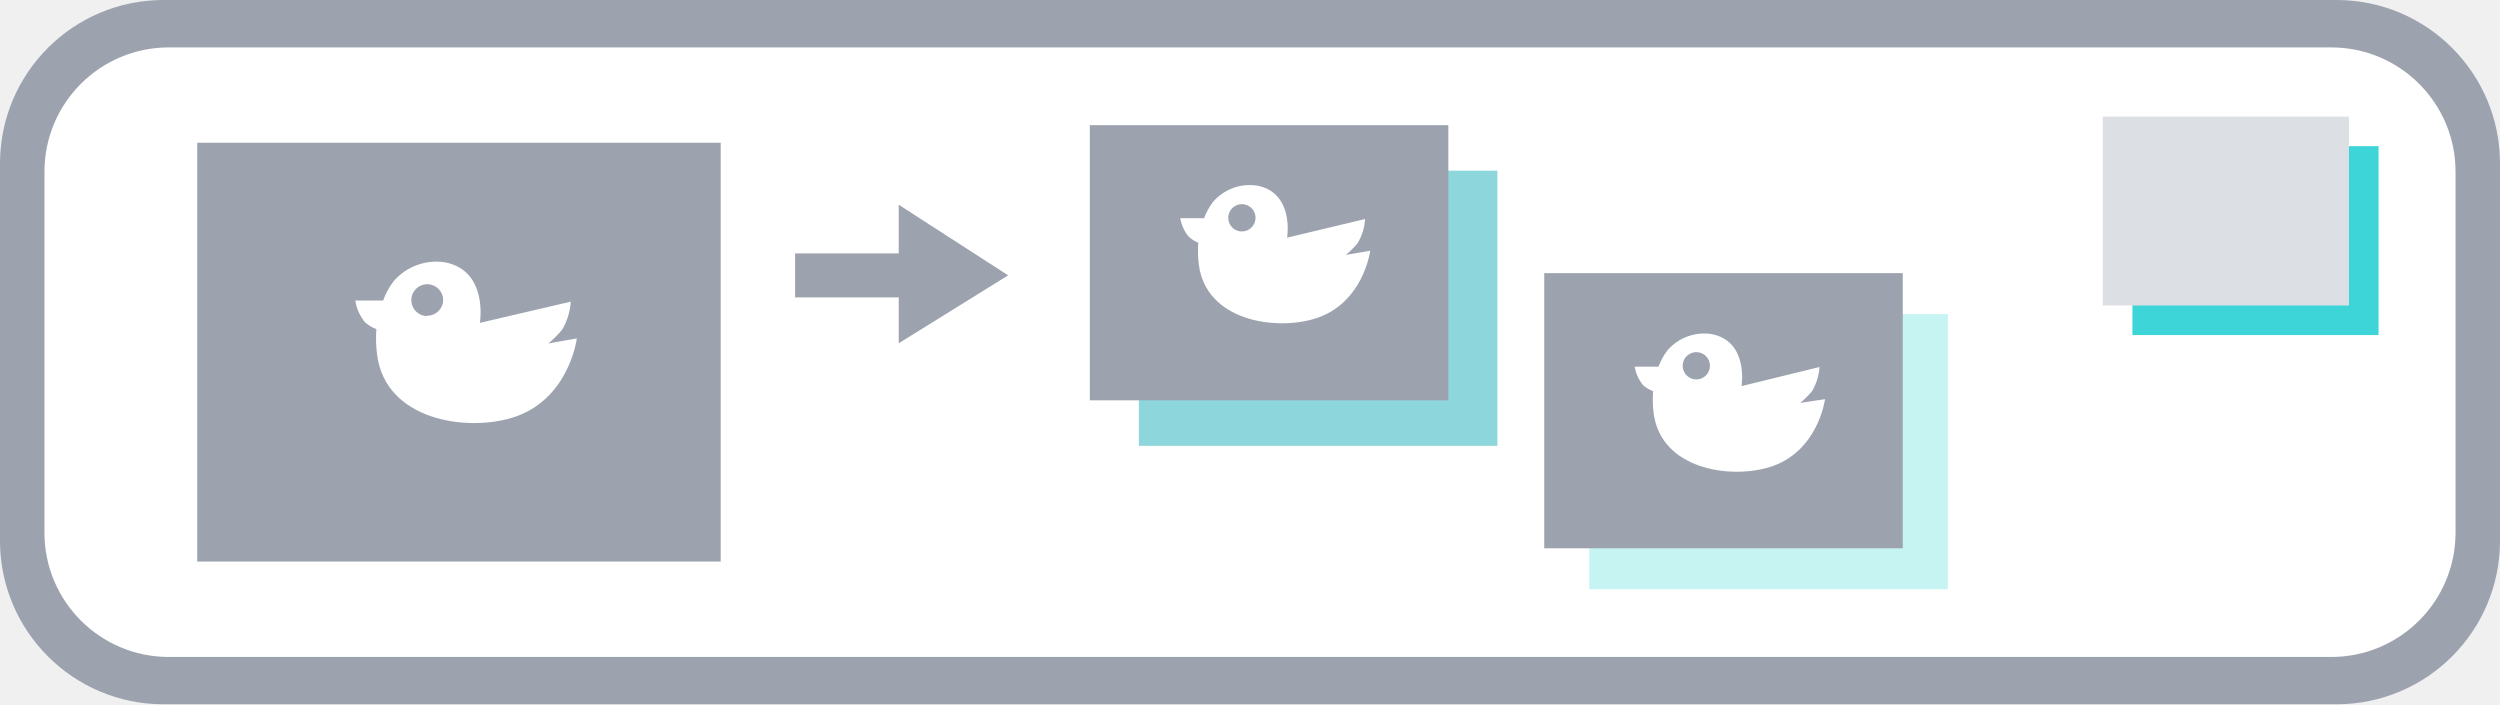
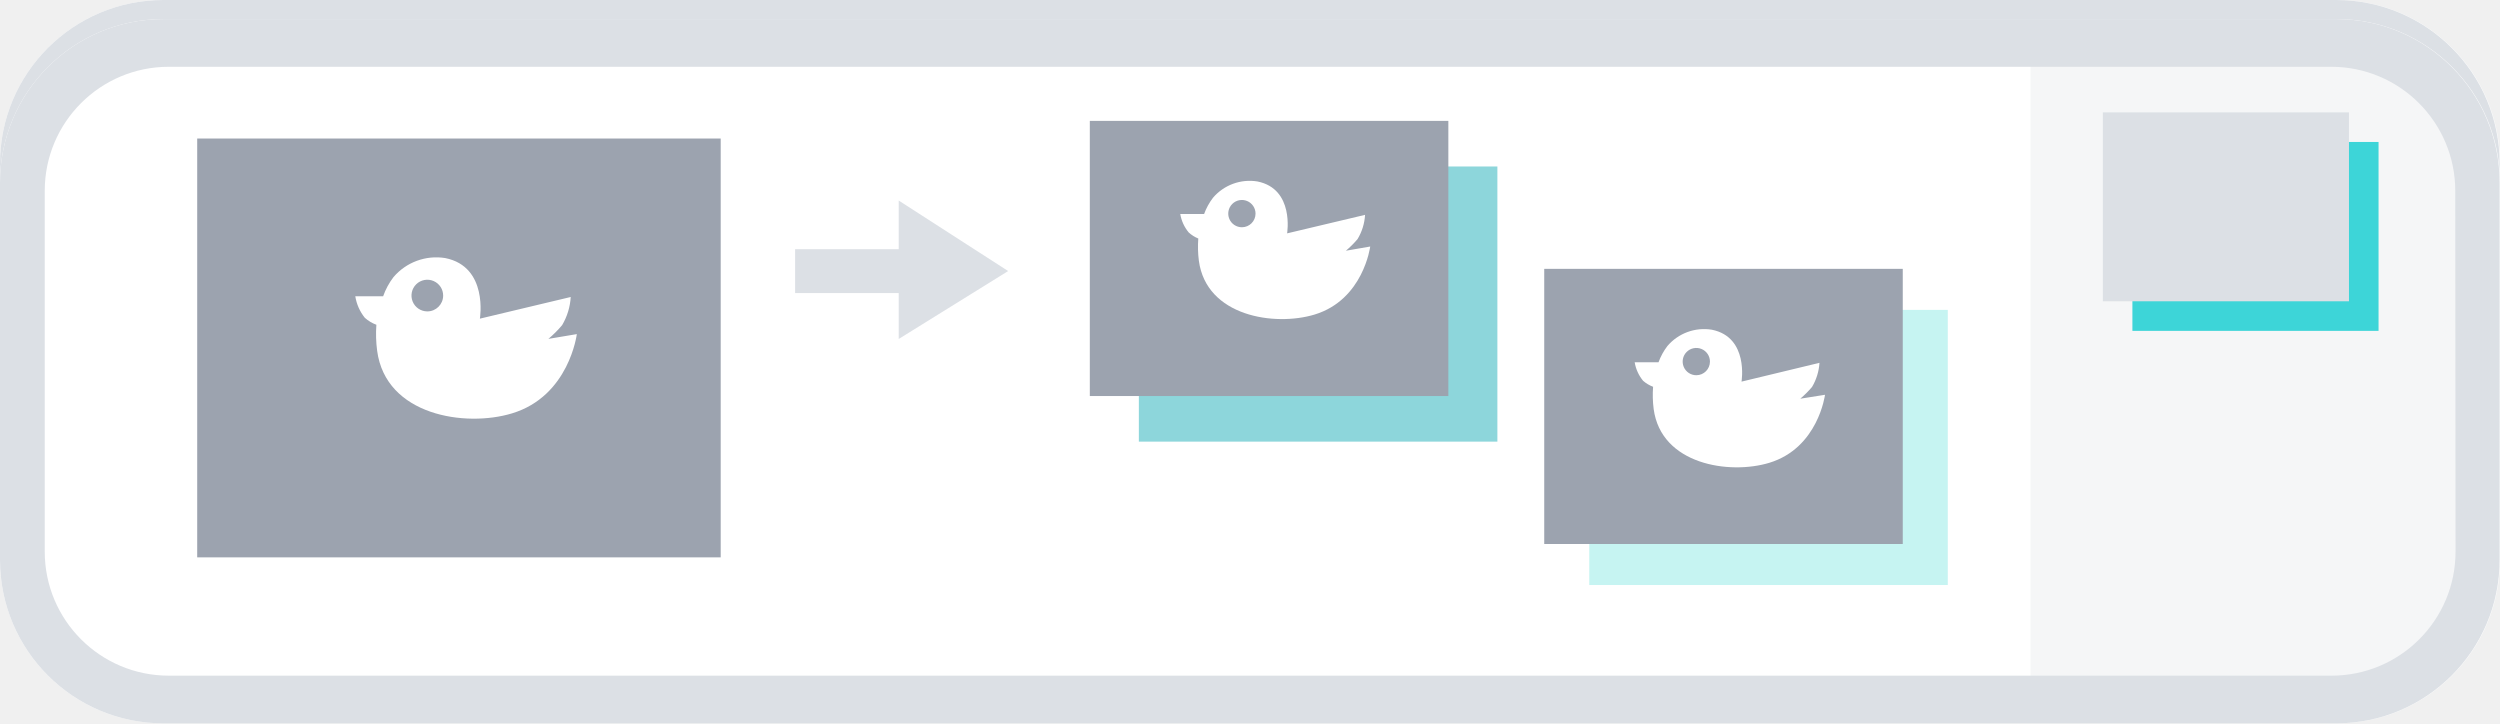
- <svg xmlns="http://www.w3.org/2000/svg" viewBox="0 0 262.04 73.82">
+ <svg xmlns="http://www.w3.org/2000/svg" viewBox="0 0 262.04 75.82">
  <defs>
-     <style>.cls-1{fill:#9ca3af;}.cls-2{fill:#fff;}.cls-3{fill:#3dd5d8;}.cls-4{fill:#8dd6db;}.cls-5{fill:#c6f4f2;}.cls-6{fill:#dce0e5;}</style>
+     <style>.cls-1{fill:#fff;}.cls-2{fill:#f5f6f7;}.cls-3{fill:#dce0e5;}.cls-4{fill:#3dd5d8;}.cls-5{fill:#8dd6db;}.cls-6{fill:#c6f4f2;}.cls-7{fill:#9ca3af;}</style>
  </defs>
  <g id="レイヤー_2" data-name="レイヤー 2">
    <g id="レイヤー_2-2" data-name="レイヤー 2">
      <rect class="cls-1" width="262.04" height="73.82" rx="17.14" />
-       <rect class="cls-2" x="4.66" y="4.97" width="252.72" height="63.89" rx="13.03" />
+       <path class="cls-2" d="M246.52,71.61H212.83V2.44h33.69c7.1,0,12.86,6.32,12.86,14.11v41C259.38,65.29,253.62,71.61,246.52,71.61Z" />
+       <path class="cls-3" d="M244.9,0H17.14A17.14,17.14,0,0,0,0,17.14V56.68A17.14,17.14,0,0,0,17.14,73.82H244.9A17.14,17.14,0,0,0,262,56.68V17.14A17.14,17.14,0,0,0,244.9,0Zm12.48,55.82a13,13,0,0,1-13,13H17.69a13,13,0,0,1-13-13V18a13,13,0,0,1,13-13H244.35a13,13,0,0,1,13,13Z" />
+       <rect class="cls-1" y="2" width="262.04" height="73.82" rx="17.14" />
+       <path class="cls-2" d="M246.52,73.6H212.83V4.43h33.69c7.1,0,12.86,6.32,12.86,14.11v41C259.38,67.29,253.62,73.6,246.52,73.6Z" />
+       <path class="cls-3" d="M244.9,2H17.14A17.14,17.14,0,0,0,0,19.14V58.68A17.14,17.14,0,0,0,17.14,75.82H244.9A17.14,17.14,0,0,0,262,58.68V19.14A17.14,17.14,0,0,0,244.9,2Zm12.48,55.82a13,13,0,0,1-13,13H17.69a13,13,0,0,1-13-13V20a13,13,0,0,1,13-13H244.35a13,13,0,0,1,13,13Z" />
    </g>
    <g id="レイヤー_1-2" data-name="レイヤー 1">
-       <rect class="cls-3" x="223.51" y="15.32" width="25.8" height="19.8" />
-       <rect class="cls-4" x="119.37" y="17.89" width="37.58" height="28.84" />
-       <rect class="cls-5" x="166.58" y="32.92" width="37.58" height="28.84" />
-       <rect class="cls-1" x="114.23" y="13.12" width="37.58" height="28.84" />
-       <polygon class="cls-1" points="83.34 26.56 83.34 31.17 94.2 31.17 94.2 35.98 105.67 28.86 94.2 21.46 94.2 26.56 83.34 26.56" />
-       <rect class="cls-1" x="20.67" y="14.96" width="54.87" height="43.9" />
-       <path class="cls-2" d="M57.48,36a11.76,11.76,0,0,0,1.44-1.44,6.51,6.51,0,0,0,.9-2.94L50.3,33.84s.91-5.44-3.63-6.34a5.9,5.9,0,0,0-5.43,2,7.49,7.49,0,0,0-1.08,2H37.24a4.75,4.75,0,0,0,1,2.26,3.8,3.8,0,0,0,1.21.74,13.2,13.2,0,0,0,.08,2.71c.9,6.8,9.26,8.06,14.13,6.58,6-1.82,6.8-8.32,6.8-8.32Zm-12.7-2.87a1.67,1.67,0,1,1,1.67-1.66A1.66,1.66,0,0,1,44.78,33.09Z" />
-       <path class="cls-2" d="M141.07,26.72a9.91,9.91,0,0,0,1.23-1.23,5.52,5.52,0,0,0,.78-2.53l-8.17,1.95s.78-4.67-3.11-5.45a5.08,5.08,0,0,0-4.66,1.71,6.43,6.43,0,0,0-.93,1.7h-2.5a4.07,4.07,0,0,0,.89,1.94,3.19,3.19,0,0,0,1,.63,11.54,11.54,0,0,0,.06,2.33c.78,5.83,7.94,6.91,12.13,5.64,5.12-1.56,5.83-7.13,5.83-7.13Zm-10.89-2.46a1.43,1.43,0,1,1,1.42-1.43A1.43,1.43,0,0,1,130.18,24.26Z" />
-       <rect class="cls-1" x="161.86" y="28.63" width="37.58" height="28.84" />
-       <rect class="cls-6" x="220.41" y="12.22" width="25.8" height="19.8" />
-       <path class="cls-2" d="M188.7,42.23A10.71,10.71,0,0,0,189.93,41a5.65,5.65,0,0,0,.78-2.53l-8.17,2s.78-4.67-3.11-5.45a5.08,5.08,0,0,0-4.66,1.71,6.43,6.43,0,0,0-.93,1.7h-2.5a4.12,4.12,0,0,0,.88,1.94,3.23,3.23,0,0,0,1.05.63,11.54,11.54,0,0,0,.06,2.33c.78,5.83,7.94,6.91,12.12,5.64,5.13-1.56,5.84-7.13,5.84-7.13Zm-10.89-2.46a1.43,1.43,0,1,1,1.42-1.43A1.43,1.43,0,0,1,177.81,39.77Z" />
+       <rect class="cls-4" x="223.51" y="14.88" width="25.8" height="19.8" />
+       <rect class="cls-5" x="119.37" y="17.45" width="37.58" height="28.84" />
+       <rect class="cls-6" x="166.58" y="32.48" width="37.58" height="28.84" />
+       <rect class="cls-7" x="114.23" y="12.67" width="37.58" height="28.84" />
+       <polygon class="cls-3" points="83.34 26.12 83.34 30.72 94.2 30.72 94.2 35.53 105.67 28.41 94.2 21.02 94.2 26.12 83.34 26.12" />
+       <rect class="cls-7" x="20.67" y="14.52" width="54.87" height="43.9" />
+       <path class="cls-1" d="M57.48,35.52a11.76,11.76,0,0,0,1.44-1.44,6.53,6.53,0,0,0,.9-2.95L50.3,33.4s.91-5.44-3.63-6.35a5.89,5.89,0,0,0-5.43,2,7.33,7.33,0,0,0-1.08,2H37.24a4.79,4.79,0,0,0,1,2.26,3.76,3.76,0,0,0,1.21.73,13.28,13.28,0,0,0,.08,2.72c.9,6.8,9.26,8.05,14.13,6.57,6-1.81,6.8-8.31,6.8-8.31Zm-12.7-2.88A1.66,1.66,0,1,1,46.45,31,1.66,1.66,0,0,1,44.78,32.64Z" />
+       <path class="cls-1" d="M141.07,26.28a9.91,9.91,0,0,0,1.23-1.23,5.52,5.52,0,0,0,.78-2.53l-8.17,1.94s.78-4.66-3.11-5.44a5.05,5.05,0,0,0-4.66,1.71,6.43,6.43,0,0,0-.93,1.7h-2.5a4.07,4.07,0,0,0,.89,1.94,3.37,3.37,0,0,0,1,.63,11.56,11.56,0,0,0,.06,2.33c.78,5.83,7.94,6.91,12.13,5.64,5.12-1.56,5.83-7.13,5.83-7.13Zm-10.89-2.46a1.43,1.43,0,1,1,1.42-1.43A1.43,1.43,0,0,1,130.18,23.82Z" />
+       <rect class="cls-7" x="161.86" y="28.18" width="37.58" height="28.84" />
+       <rect class="cls-3" x="220.41" y="11.78" width="25.8" height="19.8" />
+       <path class="cls-1" d="M188.7,41.79a10.71,10.71,0,0,0,1.23-1.23,5.65,5.65,0,0,0,.78-2.53L182.54,40s.78-4.66-3.11-5.44a5.05,5.05,0,0,0-4.66,1.71,6.43,6.43,0,0,0-.93,1.7h-2.5a4.12,4.12,0,0,0,.88,1.94,3.41,3.41,0,0,0,1.05.63,11.56,11.56,0,0,0,.06,2.33c.78,5.83,7.94,6.91,12.12,5.64,5.13-1.56,5.84-7.13,5.84-7.13Zm-10.89-2.46a1.43,1.43,0,1,1,1.42-1.43A1.43,1.43,0,0,1,177.81,39.33Z" />
    </g>
  </g>
</svg>
